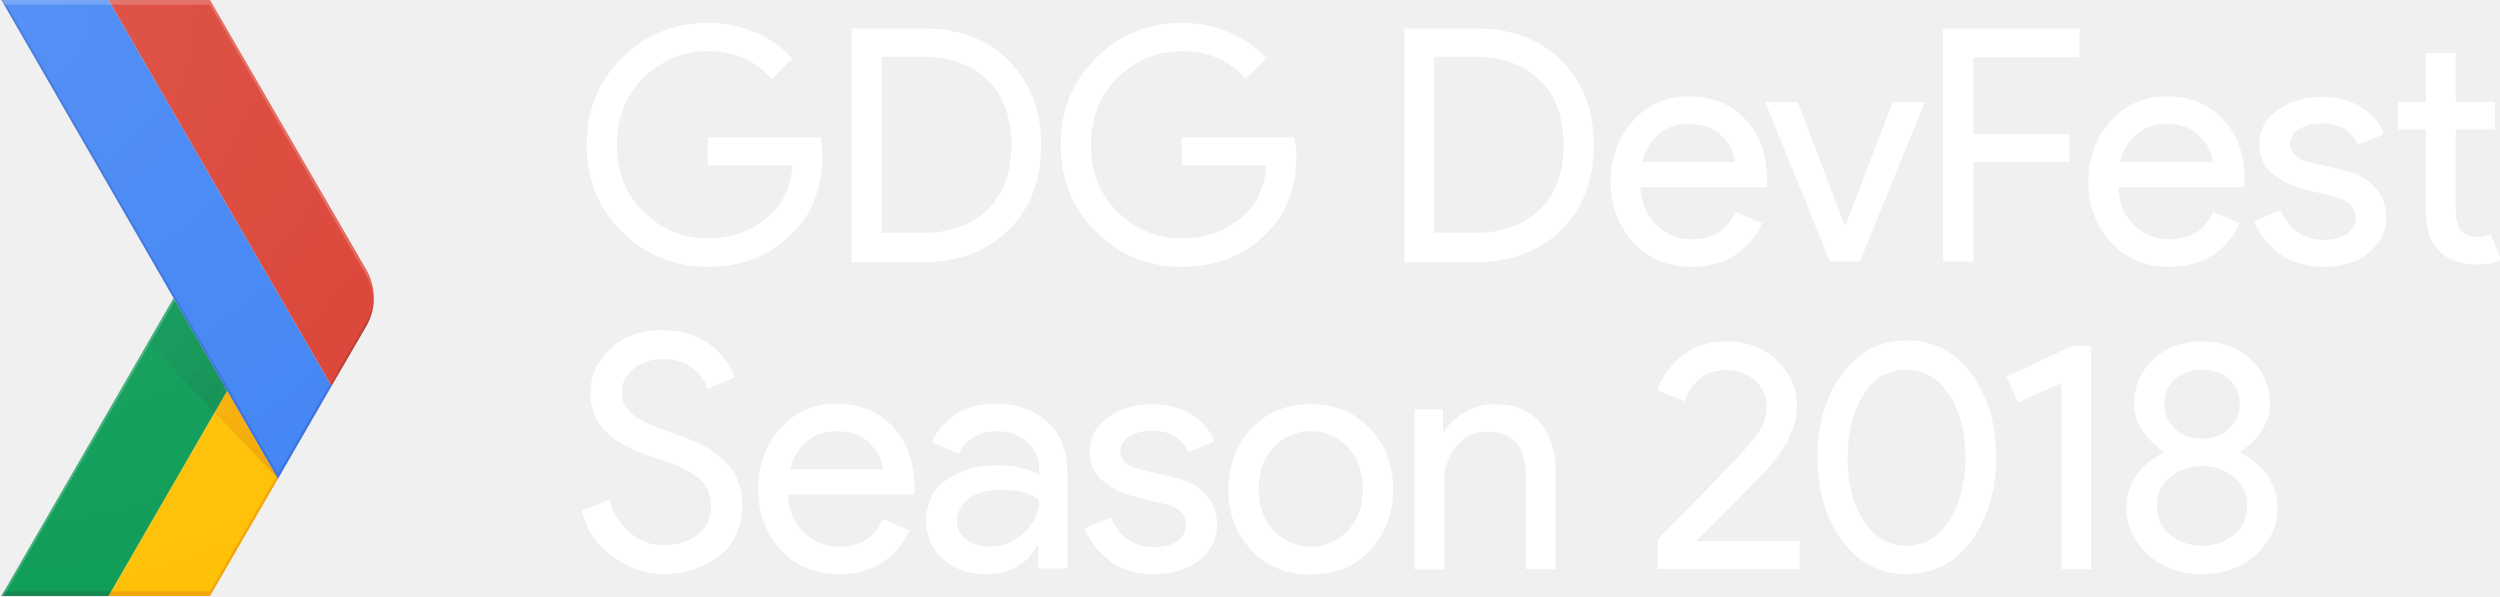
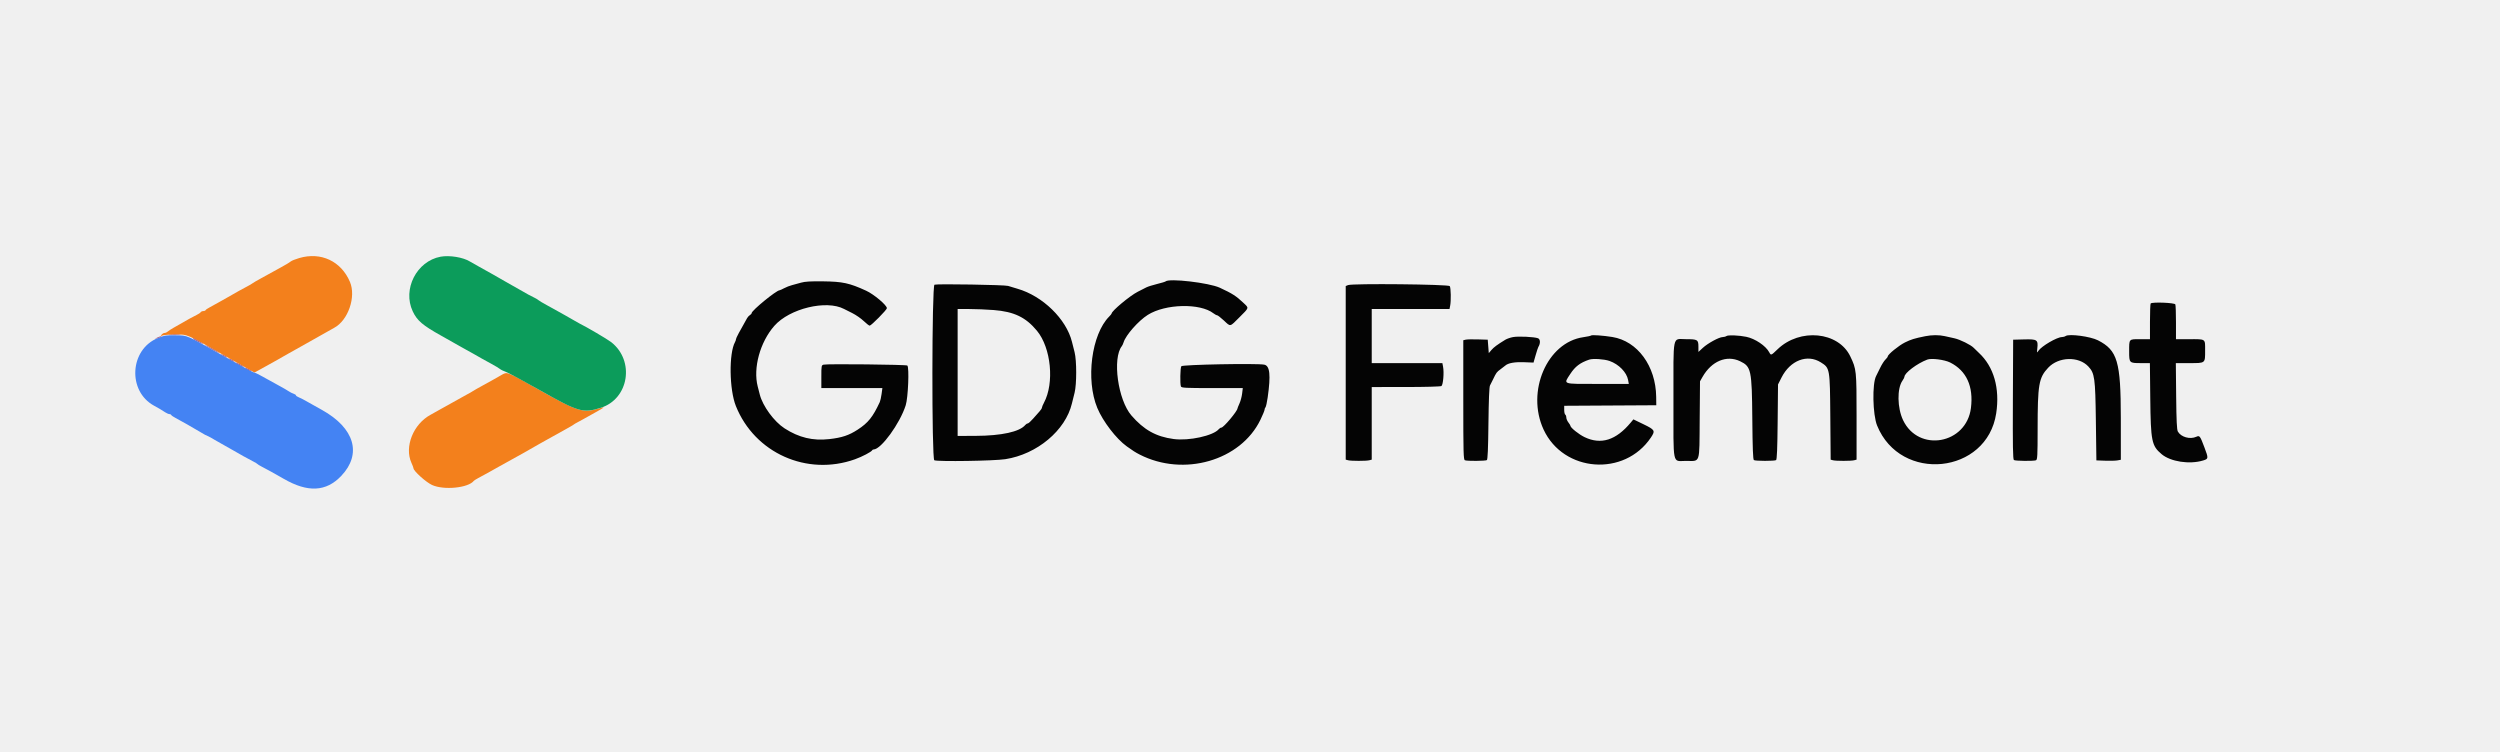
- <svg xmlns="http://www.w3.org/2000/svg" id="Layer_4" width="536.9" height="128">
-   <style>.st0{fill:none}.st5{opacity:.2;enable-background:new}.st13,.st5{fill:#fff}</style>
-   <g id="XMLID_2_">
-     <g id="XMLID_3_">
-       <g id="XMLID_4_">
-         <path id="XMLID_33_" d="M78.7 58L45.1 0H.3l37 64-37 64h44.8l33.5-58c2.2-3.7 2.2-8.3.1-12z" class="st0" />
-         <path id="XMLID_32_" fill="#ffc107" d="M59.4 102.3L48.8 83.9 23.3 128h21.8l14.6-25.2z" />
-         <path id="XMLID_31_" d="M78.7 58L45.1 0H.3l37 64-37 64h44.8l33.5-58c2.2-3.7 2.2-8.3.1-12z" class="st0" />
-         <path id="XMLID_30_" fill="#0f9d58" d="M37.3 64l11.5 19.9L23.3 128H.3z" />
-         <path id="XMLID_29_" d="M78.7 58L45.1 0H.3l37 64-37 64h44.8l33.5-58c2.2-3.7 2.2-8.3.1-12z" class="st0" />
-         <path id="XMLID_28_" fill="#bf360c" d="M45.1 127H23.8l-.5 1h21.8l14.6-25.2-.3-.5z" opacity=".2" />
-         <path id="XMLID_27_" d="M78.7 58L45.1 0H.3l37 64-37 64h44.8l33.5-58c2.2-3.7 2.2-8.3.1-12z" class="st0" />
-         <path id="XMLID_26_" fill="#263238" d="M.8 127l-.5 1h23l.5-1z" opacity=".2" />
-         <path id="XMLID_25_" d="M78.7 58L45.1 0H.3l37 64-37 64h44.8l33.5-58c2.2-3.7 2.2-8.3.1-12z" class="st0" />
-         <path id="XMLID_24_" d="M.3 128h.5l36.8-63.5-.3-.5z" class="st5" />
-         <path id="XMLID_23_" d="M78.7 58L45.1 0H.3l37 64-37 64h44.8l33.5-58c2.2-3.7 2.2-8.3.1-12z" class="st0" />
-         <radialGradient id="XMLID_34_" cx="59.537" cy="27.626" r="44.264" gradientTransform="matrix(1 0 0 -1 0 130)" gradientUnits="userSpaceOnUse">
-           <stop offset="0" stop-color="#bf360c" stop-opacity=".2" />
-           <stop offset="1" stop-color="#bf360c" stop-opacity=".02" />
-         </radialGradient>
-         <path id="XMLID_22_" fill="url(#XMLID_34_)" d="M59.7 102.8L48.8 83.9l-2.7 4.6z" />
-         <path id="XMLID_21_" d="M78.7 58L45.1 0H.3l37 64-37 64h44.8l33.5-58c2.2-3.7 2.2-8.3.1-12z" class="st0" />
-         <radialGradient id="XMLID_35_" cx="59.411" cy="27.346" r="44.623" gradientTransform="matrix(1 0 0 -1 0 130)" gradientUnits="userSpaceOnUse">
-           <stop offset="0" stop-color="#263238" stop-opacity=".2" />
-           <stop offset="1" stop-color="#263238" stop-opacity=".02" />
-         </radialGradient>
-         <path id="XMLID_20_" fill="url(#XMLID_35_)" d="M46.1 88.5l2.7-4.6L37.3 64l-5.5 9.5z" />
-         <path id="XMLID_19_" d="M78.7 58L45.1 0H.3l37 64-37 64h44.8l33.5-58c2.2-3.7 2.2-8.3.1-12z" class="st0" />
-         <g id="XMLID_16_">
-           <g id="XMLID_17_">
-             <path id="XMLID_18_" fill="#4285f4" d="M23.3 0H.3l59.4 102.8 11.5-19.9z" />
-           </g>
-         </g>
-         <path id="XMLID_15_" d="M78.7 58L45.1 0H.3l37 64-37 64h44.8l33.5-58c2.2-3.7 2.2-8.3.1-12z" class="st0" />
-         <path id="XMLID_14_" fill="#db4437" d="M78.7 70c2.1-3.7 2.1-8.3 0-12L45.1 0H23.3l47.9 82.9L78.7 70z" />
-         <path id="XMLID_13_" d="M78.7 58L45.1 0H.3l37 64-37 64h44.8l33.5-58c2.2-3.7 2.2-8.3.1-12z" class="st0" />
-         <path id="XMLID_12_" fill="#1a237e" d="M71.2 82.9l-.3-.5-11.2 19.4L.8 0H.3l59.4 102.8 11.5-19.9z" opacity=".2" />
-         <path id="XMLID_11_" d="M78.7 58L45.1 0H.3l37 64-37 64h44.8l33.5-58c2.2-3.7 2.2-8.3.1-12z" class="st0" />
-         <path id="XMLID_10_" d="M45.1 1l33.5 58c1 1.7 1.5 3.6 1.6 5.5.1-2.2-.4-4.5-1.6-6.5L45.1 0H.3l.6 1h44.2z" class="st5" />
-         <path id="XMLID_9_" d="M78.7 58L45.1 0H.3l37 64-37 64h44.8l33.5-58c2.2-3.7 2.2-8.3.1-12z" class="st0" />
-         <path id="XMLID_8_" fill="#3e2723" d="M71.2 82.9L78.7 70c1.2-2 1.7-4.3 1.6-6.5-.1 1.9-.6 3.8-1.6 5.5L71 82.4l.2.5z" opacity=".2" />
-         <path id="XMLID_6_" d="M78.7 58L45.1 0H.3l37 64-37 64h44.8l33.5-58c2.2-3.7 2.2-8.3.1-12z" class="st0" />
-         <radialGradient id="XMLID_36_" cx="-.74" cy="129" r="134.35" gradientTransform="matrix(1 0 0 -1 0 130)" gradientUnits="userSpaceOnUse">
-           <stop offset="0" stop-color="#fff" stop-opacity=".1" />
-           <stop offset="1" stop-color="#fff" stop-opacity="0" />
-         </radialGradient>
-         <path id="XMLID_5_" fill="url(#XMLID_36_)" d="M78.7 58L45.1 0H.3l37 64-37 64h44.8l33.5-58c2.2-3.7 2.2-8.3.1-12z" />
-       </g>
-     </g>
-   </g>
-   <g id="XMLID_1_">
-     <path d="M176.6 33.2c0 7-2.1 12.6-6.2 16.7-4.7 4.9-10.9 7.4-18.4 7.4-7.2 0-13.4-2.5-18.4-7.5-5.1-5-7.6-11.2-7.6-18.7s2.5-13.6 7.6-18.7c5.1-5 11.2-7.5 18.4-7.5 3.6 0 7 .7 10.3 2.1 3.3 1.4 5.9 3.3 7.8 5.6l-4.4 4.4c-3.3-4-7.9-6-13.7-6-5.3 0-9.8 1.9-13.7 5.6-3.8 3.7-5.8 8.5-5.8 14.5 0 5.9 1.9 10.7 5.8 14.5 3.9 3.7 8.4 5.6 13.7 5.6 5.6 0 10.3-1.9 14-5.6 2.4-2.4 3.8-5.8 4.2-10.1H152v-6h24.3c.1 1.2.3 2.5.3 3.7zM182.9 56.2V6.1h15.3c7.7 0 13.9 2.3 18.5 7 4.6 4.6 6.9 10.7 6.9 18.1s-2.3 13.5-6.9 18.1c-4.6 4.6-10.8 7-18.5 7h-15.3zm6.5-6.2h8.9c5.8 0 10.4-1.7 13.8-5 3.4-3.3 5.1-8 5.1-13.9s-1.7-10.6-5.1-13.9c-3.4-3.3-8-5-13.8-5h-8.9V50zM278.4 33.2c0 7-2.1 12.6-6.2 16.7-4.7 4.9-10.9 7.4-18.4 7.4-7.2 0-13.4-2.5-18.4-7.5-5.1-5-7.6-11.2-7.6-18.7s2.5-13.6 7.6-18.7c5.1-5 11.2-7.5 18.4-7.5 3.6 0 7 .7 10.3 2.1 3.3 1.4 5.9 3.3 7.8 5.6l-4.4 4.4c-3.3-4-7.9-6-13.7-6-5.3 0-9.8 1.9-13.7 5.6-3.8 3.7-5.8 8.5-5.8 14.5 0 5.9 1.9 10.7 5.8 14.5 3.9 3.7 8.4 5.6 13.7 5.6 5.6 0 10.3-1.9 14-5.6 2.4-2.4 3.8-5.8 4.2-10.1h-18.2v-6H278c.2 1.2.4 2.5.4 3.7zM301.6 56.2V6.1h15.3c7.7 0 13.9 2.3 18.5 7 4.6 4.6 6.9 10.7 6.9 18.1s-2.3 13.5-6.9 18.1c-4.6 4.6-10.8 7-18.5 7h-15.3zM308 50h8.9c5.8 0 10.4-1.7 13.8-5 3.4-3.3 5.1-8 5.1-13.9s-1.7-10.6-5.1-13.9c-3.4-3.3-8-5-13.8-5H308V50zM363.4 57.3c-5.2 0-9.4-1.7-12.6-5.2-3.2-3.5-4.9-7.8-4.9-13.1 0-5 1.6-9.3 4.7-12.9 3.1-3.6 7.2-5.4 12.1-5.4 5.1 0 9.2 1.7 12.2 5 3.1 3.3 4.6 7.7 4.6 13.3l-.1 1.2h-27.1c.2 3.5 1.3 6.2 3.5 8.2 2.1 2 4.6 3 7.5 3 4.6 0 7.7-2 9.4-5.9l5.7 2.4c-1.1 2.7-3 4.9-5.5 6.7-2.6 1.8-5.8 2.7-9.5 2.7zm9.2-22.4c-.1-2-1-3.8-2.7-5.6-1.7-1.8-4.1-2.7-7.4-2.7-2.4 0-4.4.7-6.2 2.2-1.8 1.5-3 3.5-3.6 6h19.9zM393 56.2l-13.9-34.3h7l10.1 26.6h.1l10.2-26.6h6.9l-14 34.3H393zM423.7 56.2h-6.4V6.1h29.3v6.2h-22.8v16.5h20.6v6h-20.6v21.4zM466 57.3c-5.2 0-9.4-1.7-12.6-5.2-3.2-3.5-4.9-7.8-4.9-13.1 0-5 1.6-9.3 4.7-12.9 3.2-3.6 7.2-5.4 12.1-5.4 5.1 0 9.2 1.7 12.2 5 3.1 3.3 4.6 7.7 4.6 13.3l-.1 1.2h-27.1c.2 3.5 1.3 6.2 3.5 8.2 2.1 2 4.6 3 7.5 3 4.6 0 7.7-2 9.4-5.9l5.7 2.4c-1.1 2.7-3 4.9-5.5 6.7-2.7 1.8-5.8 2.7-9.5 2.7zm9.2-22.4c-.1-2-1-3.8-2.7-5.6-1.7-1.8-4.1-2.7-7.4-2.7-2.4 0-4.4.7-6.2 2.2-1.8 1.5-3 3.5-3.6 6h19.9zM499.1 57.3c-3.8 0-7-.9-9.5-2.8s-4.3-4.2-5.5-7l5.7-2.4c1.8 4.3 4.9 6.4 9.3 6.4 2 0 3.7-.4 4.9-1.3 1.3-.9 1.9-2.1 1.9-3.5 0-2.2-1.6-3.8-4.7-4.5l-6.9-1.7c-2.2-.6-4.3-1.6-6.2-3.2-2-1.6-2.9-3.7-2.9-6.3 0-3 1.3-5.5 4-7.4 2.7-1.9 5.9-2.8 9.6-2.8 3 0 5.7.7 8.1 2.1 2.4 1.4 4.1 3.3 5.1 5.9l-5.6 2.3c-1.3-3-3.9-4.6-7.8-4.6-1.9 0-3.5.4-4.8 1.2-1.3.8-2 1.9-2 3.2 0 2 1.5 3.3 4.5 4l6.8 1.6c3.2.7 5.6 2 7.1 3.9 1.5 1.8 2.3 3.9 2.3 6.2 0 3.1-1.3 5.6-3.8 7.7-2.3 2-5.6 3-9.6 3zM532 56.8c-3.6 0-6.3-1-8.2-2.9-1.9-1.9-2.8-4.6-2.8-8.1v-18h-6v-5.9h6V11.4h6.4v10.5h8.4v5.9h-8.4v17.5c0 3.7 1.5 5.6 4.6 5.6 1.2 0 2.1-.2 2.9-.6l2.2 5.5c-1.3.7-3 1-5.1 1zM142.5 123.3c-3.6 0-7.2-1.2-10.7-3.6-3.5-2.4-5.8-5.7-6.8-10l5.9-2.4c.7 2.8 2.1 5.1 4.3 7 2.2 1.9 4.6 2.8 7.3 2.8 2.8 0 5.2-.7 7.2-2.2 2-1.5 3-3.5 3-6 0-2.8-1-5-3-6.5s-5.1-2.9-9.4-4.2c-4.4-1.4-7.8-3.2-10.1-5.4s-3.4-5.1-3.4-8.5c0-3.6 1.4-6.7 4.3-9.4 2.8-2.7 6.6-4 11.1-4 4.2 0 7.7 1.1 10.4 3.2s4.4 4.4 5.2 7l-5.9 2.4c-.4-1.6-1.5-3.1-3.1-4.4-1.7-1.4-3.8-2-6.4-2-2.5 0-4.6.7-6.3 2.1-1.8 1.4-2.6 3.1-2.6 5.1 0 1.9.8 3.4 2.4 4.7 1.6 1.3 4 2.4 7.1 3.5 2.5.8 4.5 1.6 6.2 2.3 1.7.7 3.3 1.7 5 3 1.7 1.2 3 2.8 3.9 4.6.9 1.8 1.3 4 1.3 6.4 0 2.4-.5 4.6-1.5 6.5-1 1.9-2.3 3.4-4 4.5-1.7 1.1-3.4 2-5.4 2.6-2.1.6-4 .9-6 .9zM180.3 123.3c-5.2 0-9.4-1.7-12.6-5.2-3.2-3.5-4.9-7.8-4.9-13.1 0-5 1.6-9.3 4.7-12.9 3.1-3.6 7.2-5.4 12.1-5.4 5.1 0 9.2 1.7 12.2 5 3.1 3.3 4.6 7.7 4.6 13.3l-.1 1.2h-27.1c.2 3.5 1.3 6.2 3.5 8.2 2.1 2 4.6 3 7.5 3 4.6 0 7.7-2 9.4-5.9l5.7 2.4c-1.1 2.7-3 4.9-5.5 6.7-2.6 1.8-5.7 2.7-9.5 2.7zm9.3-22.4c-.1-2-1-3.8-2.7-5.6-1.7-1.8-4.1-2.7-7.4-2.7-2.4 0-4.4.7-6.2 2.2-1.8 1.5-3 3.5-3.6 6h19.9zM211.7 123.3c-3.6 0-6.7-1.1-9.1-3.1-2.4-2.1-3.7-4.9-3.7-8.3 0-3.7 1.4-6.7 4.3-8.8 2.9-2.1 6.5-3.2 10.7-3.2 3.8 0 6.9.7 9.3 2.1v-1c0-2.5-.9-4.5-2.6-6.1-1.7-1.5-3.9-2.3-6.4-2.3-1.9 0-3.6.4-5.1 1.3-1.5.9-2.6 2.1-3.1 3.6l-5.9-2.5c.8-2.1 2.4-4 4.7-5.7 2.3-1.8 5.4-2.6 9.2-2.6 4.4 0 8 1.3 10.9 3.9 2.9 2.6 4.3 6.2 4.3 10.8v20.7H223v-4.8h-.3c-2.3 4.1-6.1 6-11 6zm1-5.9c2.7 0 5.1-1 7.2-3 2.2-2 3.3-4.3 3.3-7-1.8-1.5-4.5-2.2-8.2-2.2-3.1 0-5.5.7-7.1 2-1.6 1.4-2.4 2.9-2.4 4.8 0 1.7.7 3 2.2 4 1.5.9 3.1 1.4 5 1.4zM247.9 123.3c-3.8 0-7-.9-9.5-2.8s-4.3-4.2-5.5-7l5.7-2.4c1.8 4.3 4.9 6.4 9.3 6.4 2 0 3.7-.4 4.9-1.3 1.3-.9 1.9-2.1 1.9-3.5 0-2.2-1.6-3.8-4.7-4.5l-6.9-1.7c-2.2-.6-4.3-1.6-6.2-3.2-2-1.6-2.9-3.7-2.9-6.3 0-3 1.3-5.5 4-7.4 2.7-1.9 5.9-2.8 9.6-2.8 3 0 5.7.7 8.1 2.1 2.4 1.4 4.1 3.3 5.1 5.9l-5.6 2.3c-1.3-3-3.9-4.6-7.8-4.6-1.9 0-3.5.4-4.8 1.2-1.3.8-2 1.9-2 3.2 0 2 1.5 3.3 4.6 4l6.8 1.6c3.2.7 5.6 2 7.1 3.9 1.5 1.8 2.3 3.9 2.3 6.2 0 3.1-1.3 5.6-3.8 7.7-2.5 2-5.7 3-9.7 3zM268.8 92c3.3-3.5 7.5-5.2 12.7-5.2 5.1 0 9.4 1.7 12.7 5.2 3.3 3.5 5 7.8 5 13.1 0 5.2-1.7 9.6-5 13.1s-7.5 5.2-12.7 5.2c-5.1 0-9.4-1.7-12.7-5.2-3.3-3.5-5-7.8-5-13.1.1-5.3 1.7-9.6 5-13.1zm4.8 22c2.2 2.3 4.8 3.4 7.9 3.4 3 0 5.7-1.1 7.9-3.4s3.3-5.3 3.3-9-1.1-6.7-3.3-9c-2.2-2.3-4.8-3.4-7.9-3.4-3 0-5.7 1.1-7.9 3.4s-3.3 5.3-3.3 9c0 3.8 1.1 6.8 3.3 9zM309.9 87.9v4.8h.3c.9-1.6 2.4-3 4.4-4.2 2-1.1 4.2-1.7 6.4-1.7 4.2 0 7.5 1.3 9.7 3.9 2.2 2.6 3.4 6.1 3.4 10.5v21h-6.4v-20c0-6.3-2.8-9.5-8.5-9.5-2.7 0-4.8 1.1-6.5 3.2-1.7 2.1-2.5 4.6-2.5 7.4v19h-6.4V87.9h6.1zM386.5 122.2H356v-6.4c9.1-9.2 15-15.2 17.6-18 2.3-2.6 3.8-4.5 4.6-5.8.8-1.3 1.2-3 1.2-4.9 0-2-.8-3.8-2.4-5.3-1.6-1.5-3.7-2.3-6.4-2.3-2.4 0-4.4.7-5.9 2.1-1.5 1.4-2.4 3-2.9 4.6l-5.9-2.4c.8-2.5 2.5-4.9 5-7.1 2.5-2.2 5.8-3.4 9.8-3.4 4.4 0 8.1 1.4 10.9 4.1 2.8 2.7 4.3 5.9 4.3 9.7 0 4.7-2.5 9.7-7.6 15l-14 14.1h22.2v6zM423.4 116.1c-3.5 4.8-8.2 7.2-13.9 7.2-5.7 0-10.4-2.4-13.9-7.2-3.5-4.8-5.3-10.8-5.3-17.9 0-7.1 1.8-13.1 5.3-17.9 3.5-4.8 8.2-7.2 13.9-7.2 5.7 0 10.4 2.4 13.9 7.2 3.5 4.8 5.3 10.7 5.3 17.9 0 7.2-1.8 13.1-5.3 17.9zm-14 1.1c3.8 0 6.9-1.8 9.2-5.4 2.3-3.6 3.5-8.1 3.5-13.5 0-5.5-1.2-10-3.5-13.5-2.3-3.6-5.4-5.4-9.2-5.4-3.9 0-7 1.8-9.2 5.4-2.3 3.6-3.4 8.1-3.4 13.5s1.1 9.9 3.4 13.5c2.3 3.6 5.4 5.4 9.2 5.4zM449.1 122.2h-6.4V82.3l-9.3 4.1-2.5-5.5 14.1-6.6h4.1v47.9zM484.4 119.2c-3.1 2.8-7 4.1-11.5 4.1-4.6 0-8.4-1.4-11.5-4.1-3.1-2.8-4.7-6.2-4.7-10.2 0-2.7.7-5 2.2-7 1.4-2 3.3-3.6 5.7-4.8v-.3c-1.8-1.2-3.3-2.6-4.5-4.4-1.2-1.8-1.8-3.7-1.8-5.6 0-3.9 1.4-7.1 4.1-9.7 2.8-2.6 6.3-3.9 10.5-3.9s7.7 1.3 10.5 3.9c2.8 2.6 4.1 5.8 4.1 9.7 0 2-.6 3.8-1.8 5.6-1.2 1.8-2.7 3.3-4.5 4.4v.3c2.3 1.2 4.2 2.8 5.7 4.8 1.4 2 2.2 4.4 2.2 7 0 4-1.6 7.4-4.7 10.2zm-18.4-4.4c1.9 1.6 4.2 2.4 6.9 2.4s5-.8 6.9-2.4c1.9-1.6 2.8-3.6 2.8-6.2 0-2.5-.9-4.5-2.8-6.1-1.9-1.6-4.2-2.4-6.9-2.4s-5 .8-6.9 2.4c-1.9 1.6-2.8 3.6-2.8 6.1 0 2.5.9 4.6 2.8 6.2zm1.1-22.7c1.5 1.4 3.4 2.1 5.8 2.1 2.3 0 4.3-.7 5.8-2.1 1.5-1.4 2.3-3.2 2.3-5.4s-.8-4-2.3-5.3c-1.5-1.3-3.4-2-5.8-2-2.3 0-4.3.7-5.8 2s-2.3 3.1-2.3 5.3c0 2.2.8 4 2.3 5.4z" class="st13" />
+ <svg xmlns="http://www.w3.org/2000/svg" id="svg" version="1.1" width="600" height="180.43" viewBox="0, 0, 400,120.43">
+   <g id="svgg">
+     <path id="path0" d="M47.688 41.339 C 47.104 41.511,46.504 41.749,46.355 41.868 C 46.205 41.986,45.904 42.184,45.685 42.307 C 45.467 42.431,45.017 42.685,44.685 42.873 C 43.868 43.336,42.971 43.830,41.583 44.582 C 40.942 44.930,40.304 45.302,40.167 45.408 C 40.029 45.515,39.729 45.694,39.500 45.805 C 39.028 46.035,37.551 46.861,35.426 48.083 C 34.629 48.542,33.701 49.056,33.363 49.227 C 33.026 49.398,32.725 49.604,32.694 49.685 C 32.664 49.767,32.500 49.833,32.329 49.833 C 32.159 49.833,31.969 49.916,31.906 50.017 C 31.844 50.118,31.558 50.310,31.271 50.445 C 30.985 50.579,30.450 50.860,30.083 51.070 C 29.717 51.279,29.135 51.612,28.792 51.809 C 28.448 52.006,27.885 52.324,27.542 52.517 C 27.198 52.710,26.798 52.972,26.654 53.100 C 26.509 53.228,26.274 53.333,26.132 53.333 C 25.990 53.333,25.772 53.457,25.647 53.607 C 25.442 53.854,25.462 53.866,25.835 53.732 C 26.063 53.650,27.000 53.585,27.917 53.587 C 29.891 53.590,29.431 53.389,36.050 57.144 L 40.517 59.677 41.550 59.114 C 42.796 58.435,44.745 57.340,45.958 56.639 C 46.302 56.440,46.846 56.135,47.167 55.962 C 47.487 55.788,47.901 55.557,48.087 55.448 C 48.669 55.105,52.831 52.761,53.280 52.522 C 55.532 51.329,56.834 47.552,55.820 45.158 C 54.412 41.834,51.170 40.312,47.688 41.339 M80.083 60.076 C 79.717 60.282,79.117 60.624,78.750 60.835 C 78.383 61.045,77.596 61.481,77.000 61.802 C 76.404 62.123,75.729 62.509,75.500 62.659 C 75.271 62.810,74.896 63.024,74.667 63.136 C 74.438 63.248,73.950 63.518,73.583 63.737 C 73.217 63.955,72.467 64.373,71.917 64.667 C 71.367 64.960,70.617 65.377,70.250 65.594 C 69.883 65.811,69.209 66.189,68.751 66.434 C 65.966 67.927,64.507 71.579,65.670 74.143 C 65.852 74.543,66.000 74.935,66.000 75.016 C 66.000 75.445,67.993 77.242,68.963 77.687 C 70.857 78.556,74.768 78.169,75.667 77.023 C 75.713 76.965,76.013 76.775,76.333 76.603 C 77.561 75.942,78.790 75.262,79.833 74.667 C 80.942 74.035,82.460 73.193,83.500 72.633 C 83.821 72.461,84.383 72.141,84.750 71.921 C 85.117 71.702,85.679 71.381,86.000 71.206 C 86.321 71.032,86.883 70.716,87.250 70.505 C 87.963 70.093,88.773 69.642,90.500 68.696 C 91.096 68.370,91.621 68.061,91.667 68.010 C 91.712 67.959,92.013 67.782,92.333 67.618 C 92.654 67.454,93.067 67.229,93.250 67.118 C 93.433 67.007,94.240 66.556,95.042 66.116 C 96.734 65.187,96.821 65.088,95.625 65.449 C 93.148 66.196,92.315 65.932,86.081 62.417 C 80.787 59.432,81.048 59.534,80.083 60.076 " stroke="none" fill="#f3801c" fill-rule="evenodd" />
+     <path id="path1" d="M25.065 54.145 C 20.528 55.959,20.148 62.666,24.451 64.995 C 25.206 65.403,25.598 65.636,26.202 66.035 C 26.450 66.199,26.762 66.333,26.896 66.333 C 27.030 66.333,27.164 66.400,27.194 66.481 C 27.225 66.563,27.524 66.769,27.858 66.940 C 28.485 67.259,30.898 68.633,31.975 69.284 C 32.574 69.645,32.670 69.696,33.167 69.909 C 33.304 69.968,33.717 70.199,34.083 70.423 C 34.450 70.647,34.938 70.925,35.167 71.041 C 35.396 71.157,36.108 71.559,36.750 71.935 C 38.024 72.681,39.631 73.573,40.417 73.971 C 40.692 74.110,40.954 74.273,41.000 74.333 C 41.046 74.394,41.308 74.557,41.583 74.696 C 42.294 75.055,43.894 75.939,45.211 76.700 C 49.070 78.928,51.995 78.784,54.417 76.246 C 57.782 72.719,56.568 68.569,51.320 65.658 C 50.090 64.975,48.858 64.285,48.583 64.123 C 48.308 63.961,47.877 63.748,47.625 63.648 C 47.373 63.549,47.167 63.405,47.167 63.328 C 47.167 63.252,46.998 63.137,46.792 63.073 C 46.585 63.009,46.229 62.828,46.000 62.671 C 45.771 62.514,45.096 62.123,44.500 61.802 C 43.904 61.481,43.117 61.046,42.750 60.835 C 41.453 60.091,40.615 59.667,40.439 59.667 C 40.342 59.667,38.347 58.587,36.006 57.268 C 29.370 53.529,29.887 53.757,27.928 53.711 C 26.421 53.675,26.129 53.720,25.065 54.145 " stroke="none" fill="#4483f3" fill-rule="evenodd" />
+     <path id="path2" d="M70.334 41.123 C 66.503 41.838,64.214 46.324,65.875 49.865 C 66.579 51.366,67.451 52.110,70.500 53.809 C 72.012 54.652,73.362 55.414,73.500 55.502 C 73.637 55.590,74.012 55.800,74.333 55.969 C 74.654 56.139,75.198 56.440,75.542 56.639 C 76.628 57.267,77.291 57.638,78.453 58.268 C 79.075 58.605,79.700 58.980,79.842 59.103 C 79.984 59.225,80.402 59.431,80.771 59.561 C 81.141 59.692,83.537 60.982,86.096 62.428 C 92.475 66.033,93.134 66.226,96.000 65.326 C 100.514 63.908,101.484 57.785,97.667 54.805 C 97.065 54.335,93.619 52.312,92.500 51.771 C 92.362 51.705,91.950 51.470,91.583 51.249 C 91.217 51.028,90.654 50.707,90.333 50.535 C 90.013 50.363,89.450 50.049,89.083 49.836 C 88.717 49.623,87.929 49.187,87.333 48.867 C 86.737 48.547,86.137 48.189,86.000 48.071 C 85.862 47.953,85.562 47.772,85.333 47.669 C 85.104 47.566,84.690 47.355,84.413 47.199 C 83.066 46.444,81.056 45.304,80.833 45.168 C 80.366 44.883,77.254 43.124,76.333 42.624 C 75.829 42.350,75.247 42.020,75.039 41.891 C 73.956 41.216,71.757 40.857,70.334 41.123 " stroke="none" fill="#0c9c5b" fill-rule="evenodd" />
+     <path id="path3" d="M128.083 45.279 C 127.625 45.414,126.967 45.595,126.621 45.681 C 126.275 45.766,125.714 45.986,125.374 46.168 C 125.033 46.351,124.703 46.500,124.641 46.500 C 124.131 46.500,120.167 49.744,120.167 50.161 C 120.167 50.247,120.049 50.383,119.904 50.464 C 119.760 50.544,119.554 50.765,119.446 50.954 C 118.227 53.092,117.667 54.150,117.667 54.311 C 117.667 54.417,117.595 54.635,117.507 54.794 C 116.507 56.603,116.584 62.399,117.642 65.042 C 120.657 72.576,129.033 76.319,136.724 73.570 C 137.869 73.161,139.369 72.376,139.472 72.131 C 139.503 72.059,139.605 72.000,139.700 72.000 C 140.899 72.000,143.928 67.833,144.850 64.917 C 145.235 63.696,145.433 58.879,145.111 58.556 C 144.956 58.400,132.297 58.265,131.708 58.412 C 131.348 58.503,131.333 58.578,131.333 60.337 L 131.333 62.167 136.222 62.167 L 141.111 62.167 140.982 63.118 C 140.911 63.641,140.781 64.222,140.694 64.410 C 139.576 66.811,138.837 67.732,137.140 68.834 C 135.747 69.739,134.632 70.110,132.606 70.340 C 129.974 70.639,127.734 70.101,125.438 68.618 C 123.762 67.536,121.941 65.048,121.471 63.198 C 121.385 62.860,121.237 62.283,121.142 61.917 C 120.375 58.958,121.514 54.799,123.804 52.197 C 126.243 49.425,132.133 47.998,134.969 49.492 C 135.124 49.573,135.720 49.873,136.293 50.158 C 136.867 50.443,137.687 51.011,138.115 51.421 C 138.543 51.831,138.975 52.167,139.075 52.167 C 139.326 52.167,141.833 49.625,141.833 49.372 C 141.833 48.889,139.756 47.140,138.500 46.565 C 135.816 45.337,134.760 45.108,131.583 45.068 C 129.639 45.043,128.691 45.100,128.083 45.279 M186.473 45.083 C 186.416 45.140,185.805 45.324,185.115 45.492 C 184.425 45.661,183.649 45.906,183.389 46.038 C 183.129 46.170,182.504 46.489,182.000 46.747 C 180.744 47.390,177.833 49.819,177.833 50.224 C 177.833 50.276,177.659 50.492,177.447 50.705 C 174.610 53.542,173.660 60.842,175.542 65.355 C 176.442 67.515,178.570 70.289,180.260 71.503 C 181.243 72.210,181.648 72.467,182.315 72.810 C 189.374 76.434,198.515 73.798,201.679 67.225 C 202.039 66.478,202.333 65.762,202.333 65.633 C 202.333 65.505,202.401 65.329,202.483 65.242 C 202.565 65.155,202.722 64.446,202.833 63.667 C 203.345 60.054,203.187 58.580,202.270 58.412 C 201.007 58.181,189.159 58.408,188.996 58.667 C 188.822 58.942,188.774 61.484,188.934 61.903 C 189.024 62.135,189.622 62.167,193.940 62.167 L 198.845 62.167 198.740 63.042 C 198.683 63.523,198.493 64.235,198.318 64.623 C 198.143 65.012,198.000 65.365,198.000 65.409 C 198.000 65.841,195.773 68.500,195.411 68.500 C 195.299 68.500,195.117 68.609,195.007 68.742 C 194.127 69.802,190.224 70.656,187.765 70.327 C 184.946 69.949,182.997 68.861,181.000 66.551 C 178.838 64.050,177.924 57.386,179.475 55.439 C 179.558 55.335,179.683 55.063,179.753 54.833 C 180.106 53.676,182.121 51.392,183.627 50.441 C 186.441 48.665,192.012 48.533,194.147 50.191 C 194.366 50.361,194.629 50.501,194.731 50.503 C 194.833 50.505,195.318 50.880,195.809 51.336 C 196.923 52.372,196.726 52.413,198.319 50.817 C 199.897 49.237,199.858 49.378,198.958 48.526 C 197.788 47.418,197.176 47.026,195.167 46.093 C 193.441 45.292,187.011 44.545,186.473 45.083 M149.458 45.603 C 149.030 45.732,149.002 73.568,149.430 73.732 C 150.056 73.972,159.014 73.834,160.802 73.557 C 165.885 72.770,170.448 68.953,171.473 64.632 C 171.566 64.239,171.758 63.467,171.899 62.917 C 172.245 61.565,172.246 57.772,171.900 56.417 C 171.760 55.867,171.571 55.121,171.481 54.759 C 170.569 51.100,166.789 47.419,162.750 46.254 C 162.200 46.095,161.525 45.891,161.250 45.800 C 160.730 45.628,149.971 45.449,149.458 45.603 M215.708 45.669 L 215.333 45.823 215.333 59.725 L 215.333 73.628 215.708 73.728 C 216.194 73.858,218.639 73.858,219.125 73.728 L 219.500 73.628 219.500 67.814 L 219.500 62.000 224.958 61.997 C 228.015 61.996,230.524 61.927,230.661 61.841 C 230.939 61.665,231.108 59.710,230.928 58.751 L 230.818 58.167 225.159 58.167 L 219.500 58.167 219.500 53.833 L 219.500 49.500 225.729 49.500 L 231.958 49.500 232.063 48.979 C 232.221 48.188,232.182 46.116,232.004 45.833 C 231.819 45.540,216.404 45.385,215.708 45.669 M344.278 48.611 C 344.217 48.672,344.167 49.985,344.167 51.528 L 344.167 54.333 342.601 54.333 C 340.757 54.333,340.833 54.248,340.833 56.314 C 340.833 58.141,340.859 58.167,342.694 58.167 L 344.154 58.167 344.215 63.792 C 344.289 70.683,344.435 71.405,346.026 72.748 C 347.461 73.960,350.494 74.426,352.667 73.768 C 353.553 73.500,353.559 73.443,352.888 71.665 C 352.191 69.813,352.123 69.724,351.591 69.966 C 350.582 70.426,349.141 70.020,348.636 69.134 C 348.471 68.845,348.403 67.440,348.363 63.458 L 348.309 58.167 350.454 58.167 C 353.082 58.167,353.000 58.232,353.000 56.151 C 353.000 54.213,353.172 54.333,350.403 54.333 L 348.333 54.333 348.333 51.680 C 348.333 50.221,348.288 48.909,348.232 48.764 C 348.127 48.490,344.537 48.352,344.278 48.611 M158.938 49.665 C 162.196 49.918,164.086 50.823,165.871 52.983 C 168.143 55.732,168.688 61.353,166.991 64.523 C 166.813 64.856,166.667 65.209,166.667 65.307 C 166.667 65.405,166.498 65.671,166.292 65.897 C 166.085 66.124,165.617 66.653,165.251 67.072 C 164.885 67.491,164.501 67.833,164.397 67.833 C 164.293 67.833,164.119 67.940,164.010 68.071 C 163.099 69.169,160.209 69.804,156.042 69.821 L 153.167 69.833 153.167 59.667 L 153.167 49.500 155.042 49.504 C 156.073 49.506,157.826 49.578,158.938 49.665 M254.643 53.743 C 254.584 53.804,254.024 53.926,253.399 54.014 C 247.598 54.836,244.204 62.720,247.030 68.810 C 250.217 75.681,259.989 76.406,264.222 70.086 C 264.953 68.994,264.874 68.852,263.040 67.964 L 261.417 67.178 261.000 67.679 C 258.631 70.529,256.224 71.289,253.583 70.019 C 252.668 69.578,251.339 68.511,251.330 68.209 C 251.328 68.140,251.179 67.896,251.000 67.667 C 250.821 67.438,250.672 67.086,250.670 66.885 C 250.668 66.684,250.592 66.473,250.500 66.417 C 250.408 66.360,250.333 66.019,250.333 65.659 L 250.333 65.003 257.708 64.960 L 265.083 64.917 265.067 63.573 C 265.008 58.637,262.077 54.636,258.040 53.983 C 256.586 53.747,254.763 53.618,254.643 53.743 M276.333 53.826 C 276.196 53.919,275.917 53.996,275.713 53.997 C 275.148 54.001,273.350 54.977,272.549 55.716 L 271.833 56.376 271.833 55.555 C 271.833 54.414,271.701 54.333,269.833 54.333 C 267.620 54.333,267.833 53.295,267.833 64.083 C 267.833 74.872,267.620 73.833,269.835 73.833 C 272.190 73.833,271.976 74.472,272.036 67.250 L 272.087 61.083 272.491 60.376 C 273.932 57.849,276.357 56.836,278.502 57.864 C 280.287 58.720,280.395 59.228,280.465 67.081 C 280.507 71.841,280.575 73.611,280.720 73.703 C 280.974 73.864,284.023 73.867,284.274 73.706 C 284.410 73.619,284.483 71.854,284.525 67.583 L 284.584 61.583 285.148 60.470 C 286.536 57.728,289.267 56.674,291.436 58.043 C 292.897 58.965,292.898 58.971,292.961 66.774 L 293.017 73.632 293.383 73.731 C 293.863 73.859,296.310 73.857,296.792 73.728 L 297.167 73.628 297.167 66.792 C 297.167 59.311,297.150 59.154,296.159 57.083 C 294.258 53.115,288.086 52.515,284.511 55.950 C 283.450 56.970,283.461 56.966,283.167 56.418 C 282.618 55.391,280.912 54.245,279.500 53.954 C 278.317 53.711,276.607 53.642,276.333 53.826 M308.167 53.858 C 306.416 54.212,305.890 54.374,304.910 54.861 C 303.923 55.353,302.170 56.781,302.164 57.099 C 302.162 57.182,301.991 57.411,301.783 57.608 C 301.575 57.805,301.195 58.405,300.938 58.941 C 300.681 59.478,300.394 60.060,300.300 60.235 C 299.649 61.455,299.746 66.415,300.455 68.167 C 304.198 77.406,318.067 75.979,319.536 66.202 C 320.139 62.191,319.152 58.743,316.767 56.531 C 316.501 56.285,316.126 55.921,315.934 55.722 C 315.463 55.236,313.759 54.393,312.833 54.188 C 312.421 54.097,311.726 53.942,311.289 53.844 C 310.368 53.638,309.231 53.643,308.167 53.858 M330.667 53.824 C 330.529 53.918,330.255 53.996,330.058 53.997 C 329.263 54.003,326.805 55.440,326.296 56.197 C 326.046 56.569,326.039 56.554,326.120 55.816 C 326.272 54.431,326.104 54.315,324.033 54.369 L 322.250 54.417 322.207 63.989 C 322.173 71.537,322.208 73.590,322.374 73.695 C 322.618 73.851,325.515 73.881,325.903 73.732 C 326.135 73.643,326.167 73.047,326.170 68.774 C 326.174 61.566,326.355 60.513,327.864 58.903 C 329.520 57.136,332.734 57.038,334.294 58.707 C 335.309 59.792,335.409 60.512,335.500 67.417 L 335.583 73.750 337.000 73.801 C 337.779 73.829,338.660 73.806,338.958 73.751 L 339.500 73.652 339.497 66.951 C 339.492 57.916,338.961 56.112,335.840 54.516 C 334.626 53.895,331.228 53.441,330.667 53.824 M242.144 53.995 C 241.720 54.071,241.157 54.265,240.894 54.427 C 239.587 55.229,239.052 55.626,238.669 56.075 L 238.250 56.568 238.167 55.492 L 238.083 54.417 236.500 54.368 C 235.629 54.341,234.748 54.361,234.542 54.413 L 234.167 54.506 234.167 64.069 C 234.167 72.635,234.194 73.642,234.430 73.732 C 234.803 73.875,237.711 73.853,237.941 73.706 C 238.076 73.619,238.150 71.903,238.196 67.833 C 238.238 64.093,238.324 61.967,238.443 61.750 C 238.544 61.567,238.766 61.123,238.938 60.764 C 239.451 59.689,239.524 59.590,240.117 59.162 C 240.430 58.935,240.778 58.668,240.890 58.567 C 241.345 58.156,242.402 57.965,243.891 58.023 L 245.416 58.083 245.751 56.917 C 245.935 56.275,246.132 55.675,246.190 55.583 C 246.547 55.013,246.520 54.333,246.133 54.186 C 245.537 53.959,243.017 53.838,242.144 53.995 M257.592 57.822 C 259.084 58.347,260.345 59.640,260.569 60.875 L 260.682 61.500 255.674 61.500 C 249.908 61.500,250.197 61.606,251.308 59.901 C 252.086 58.708,252.882 58.105,254.333 57.611 C 254.945 57.403,256.728 57.519,257.592 57.822 M312.167 58.074 C 314.775 59.387,315.920 61.901,315.487 65.362 C 314.760 71.155,307.099 72.525,304.616 67.305 C 303.681 65.337,303.634 62.232,304.521 60.974 C 304.693 60.731,304.833 60.458,304.833 60.368 C 304.833 59.749,306.852 58.226,308.500 57.601 C 309.167 57.348,311.262 57.618,312.167 58.074 " stroke="none" fill="#040404" fill-rule="evenodd" />
+     <path id="path4" d="M27.047 53.623 C 27.485 53.657,28.160 53.657,28.547 53.622 C 28.934 53.587,28.575 53.559,27.750 53.559 C 26.925 53.560,26.609 53.588,27.047 53.623 M24.917 54.089 C 24.500 54.290,24.486 54.313,24.833 54.228 C 25.306 54.113,25.836 53.842,25.583 53.846 C 25.492 53.847,25.192 53.957,24.917 54.089 M30.667 54.247 C 30.667 54.291,31.042 54.518,31.500 54.750 C 32.548 55.281,32.592 55.173,31.562 54.598 C 30.761 54.150,30.667 54.113,30.667 54.247 M32.583 55.285 C 32.675 55.379,33.275 55.740,33.917 56.087 C 34.558 56.434,35.008 56.642,34.917 56.548 C 34.825 56.455,34.225 56.094,33.583 55.746 C 32.942 55.399,32.492 55.191,32.583 55.285 M35.167 56.741 C 35.167 56.787,35.392 56.941,35.667 57.083 C 35.942 57.226,36.167 57.304,36.167 57.259 C 36.167 57.213,35.942 57.059,35.667 56.917 C 35.392 56.774,35.167 56.696,35.167 56.741 M36.333 57.408 C 36.333 57.454,36.558 57.608,36.833 57.750 C 37.108 57.892,37.333 57.971,37.333 57.925 C 37.333 57.879,37.108 57.726,36.833 57.583 C 36.558 57.441,36.333 57.362,36.333 57.408 M37.500 58.077 C 37.500 58.122,37.800 58.313,38.167 58.500 C 38.533 58.687,38.833 58.803,38.833 58.757 C 38.833 58.711,38.533 58.520,38.167 58.333 C 37.800 58.146,37.500 58.031,37.500 58.077 M39.000 58.908 C 39.000 58.954,39.225 59.108,39.500 59.250 C 39.775 59.392,40.000 59.471,40.000 59.425 C 40.000 59.379,39.775 59.226,39.500 59.083 C 39.225 58.941,39.000 58.862,39.000 58.908 " stroke="none" fill="#a45c84" fill-rule="evenodd" />
+     <path id="path5" d="" stroke="none" fill="#443040" fill-rule="evenodd" />
+     <path id="path6" d="" stroke="none" fill="#043044" fill-rule="evenodd" />
+     <path id="path7" d="" stroke="none" fill="#043404" fill-rule="evenodd" />
+     <path id="path8" d="" stroke="none" fill="#080404" fill-rule="evenodd" />
  </g>
</svg>
